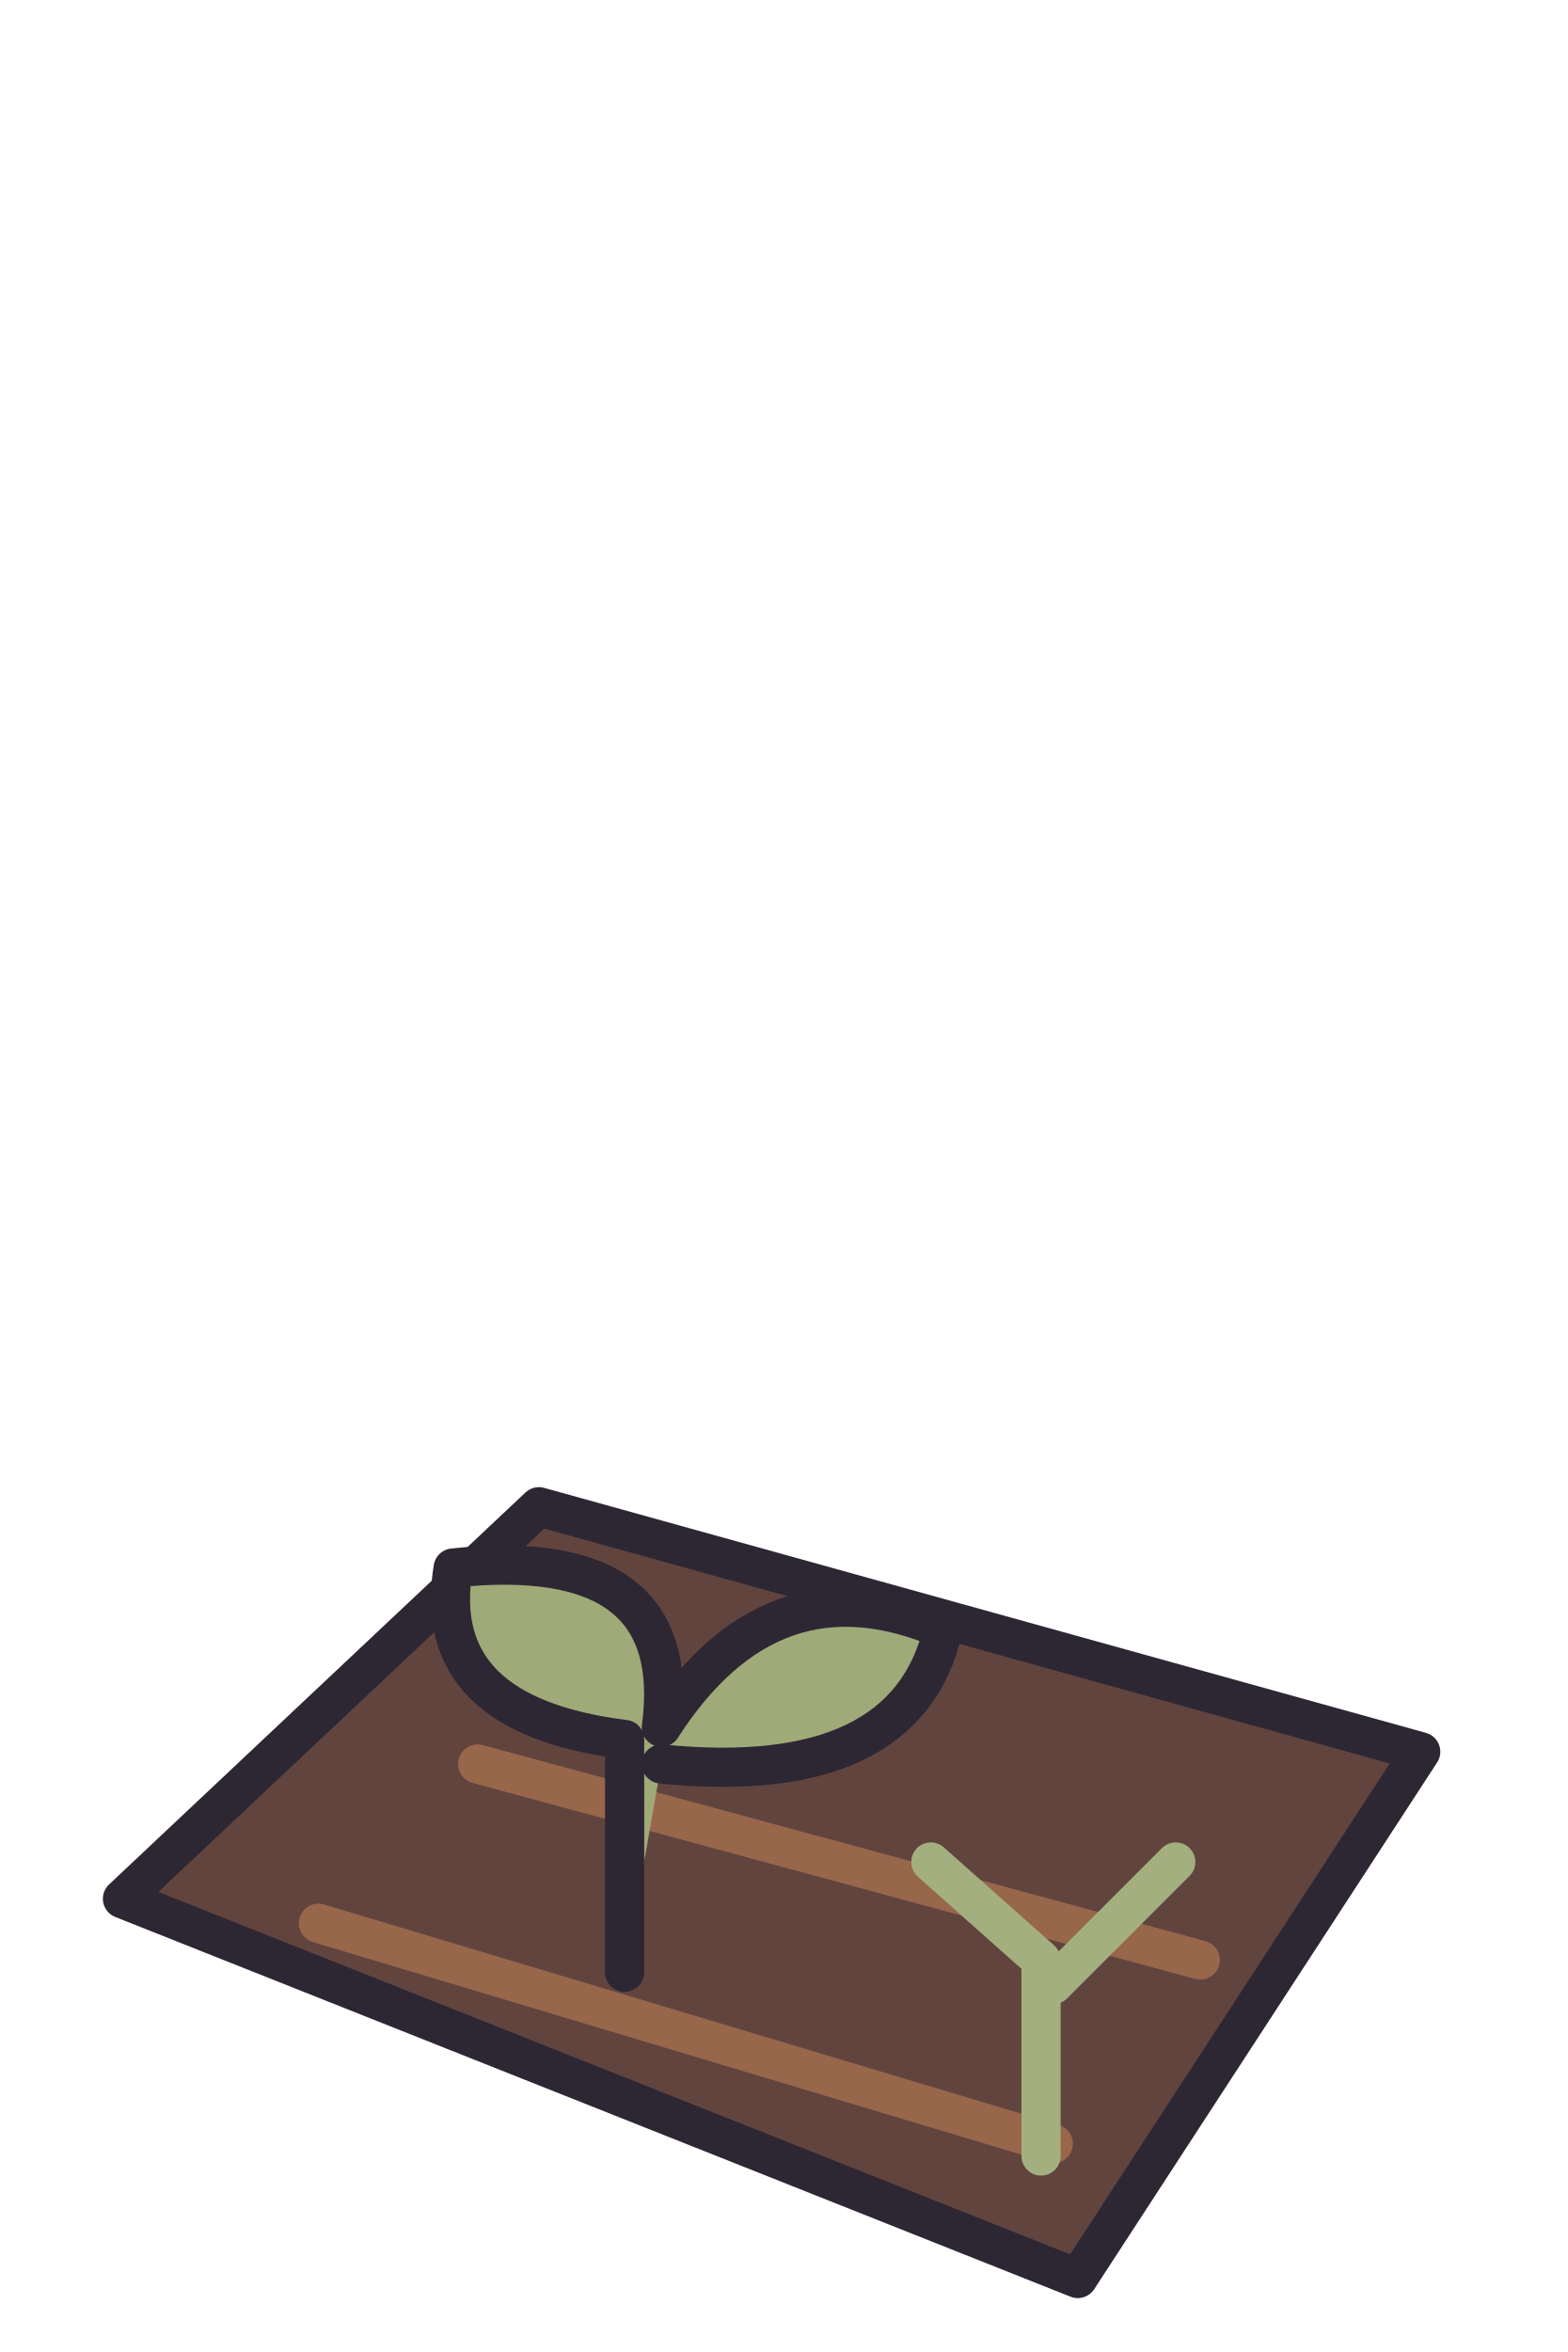
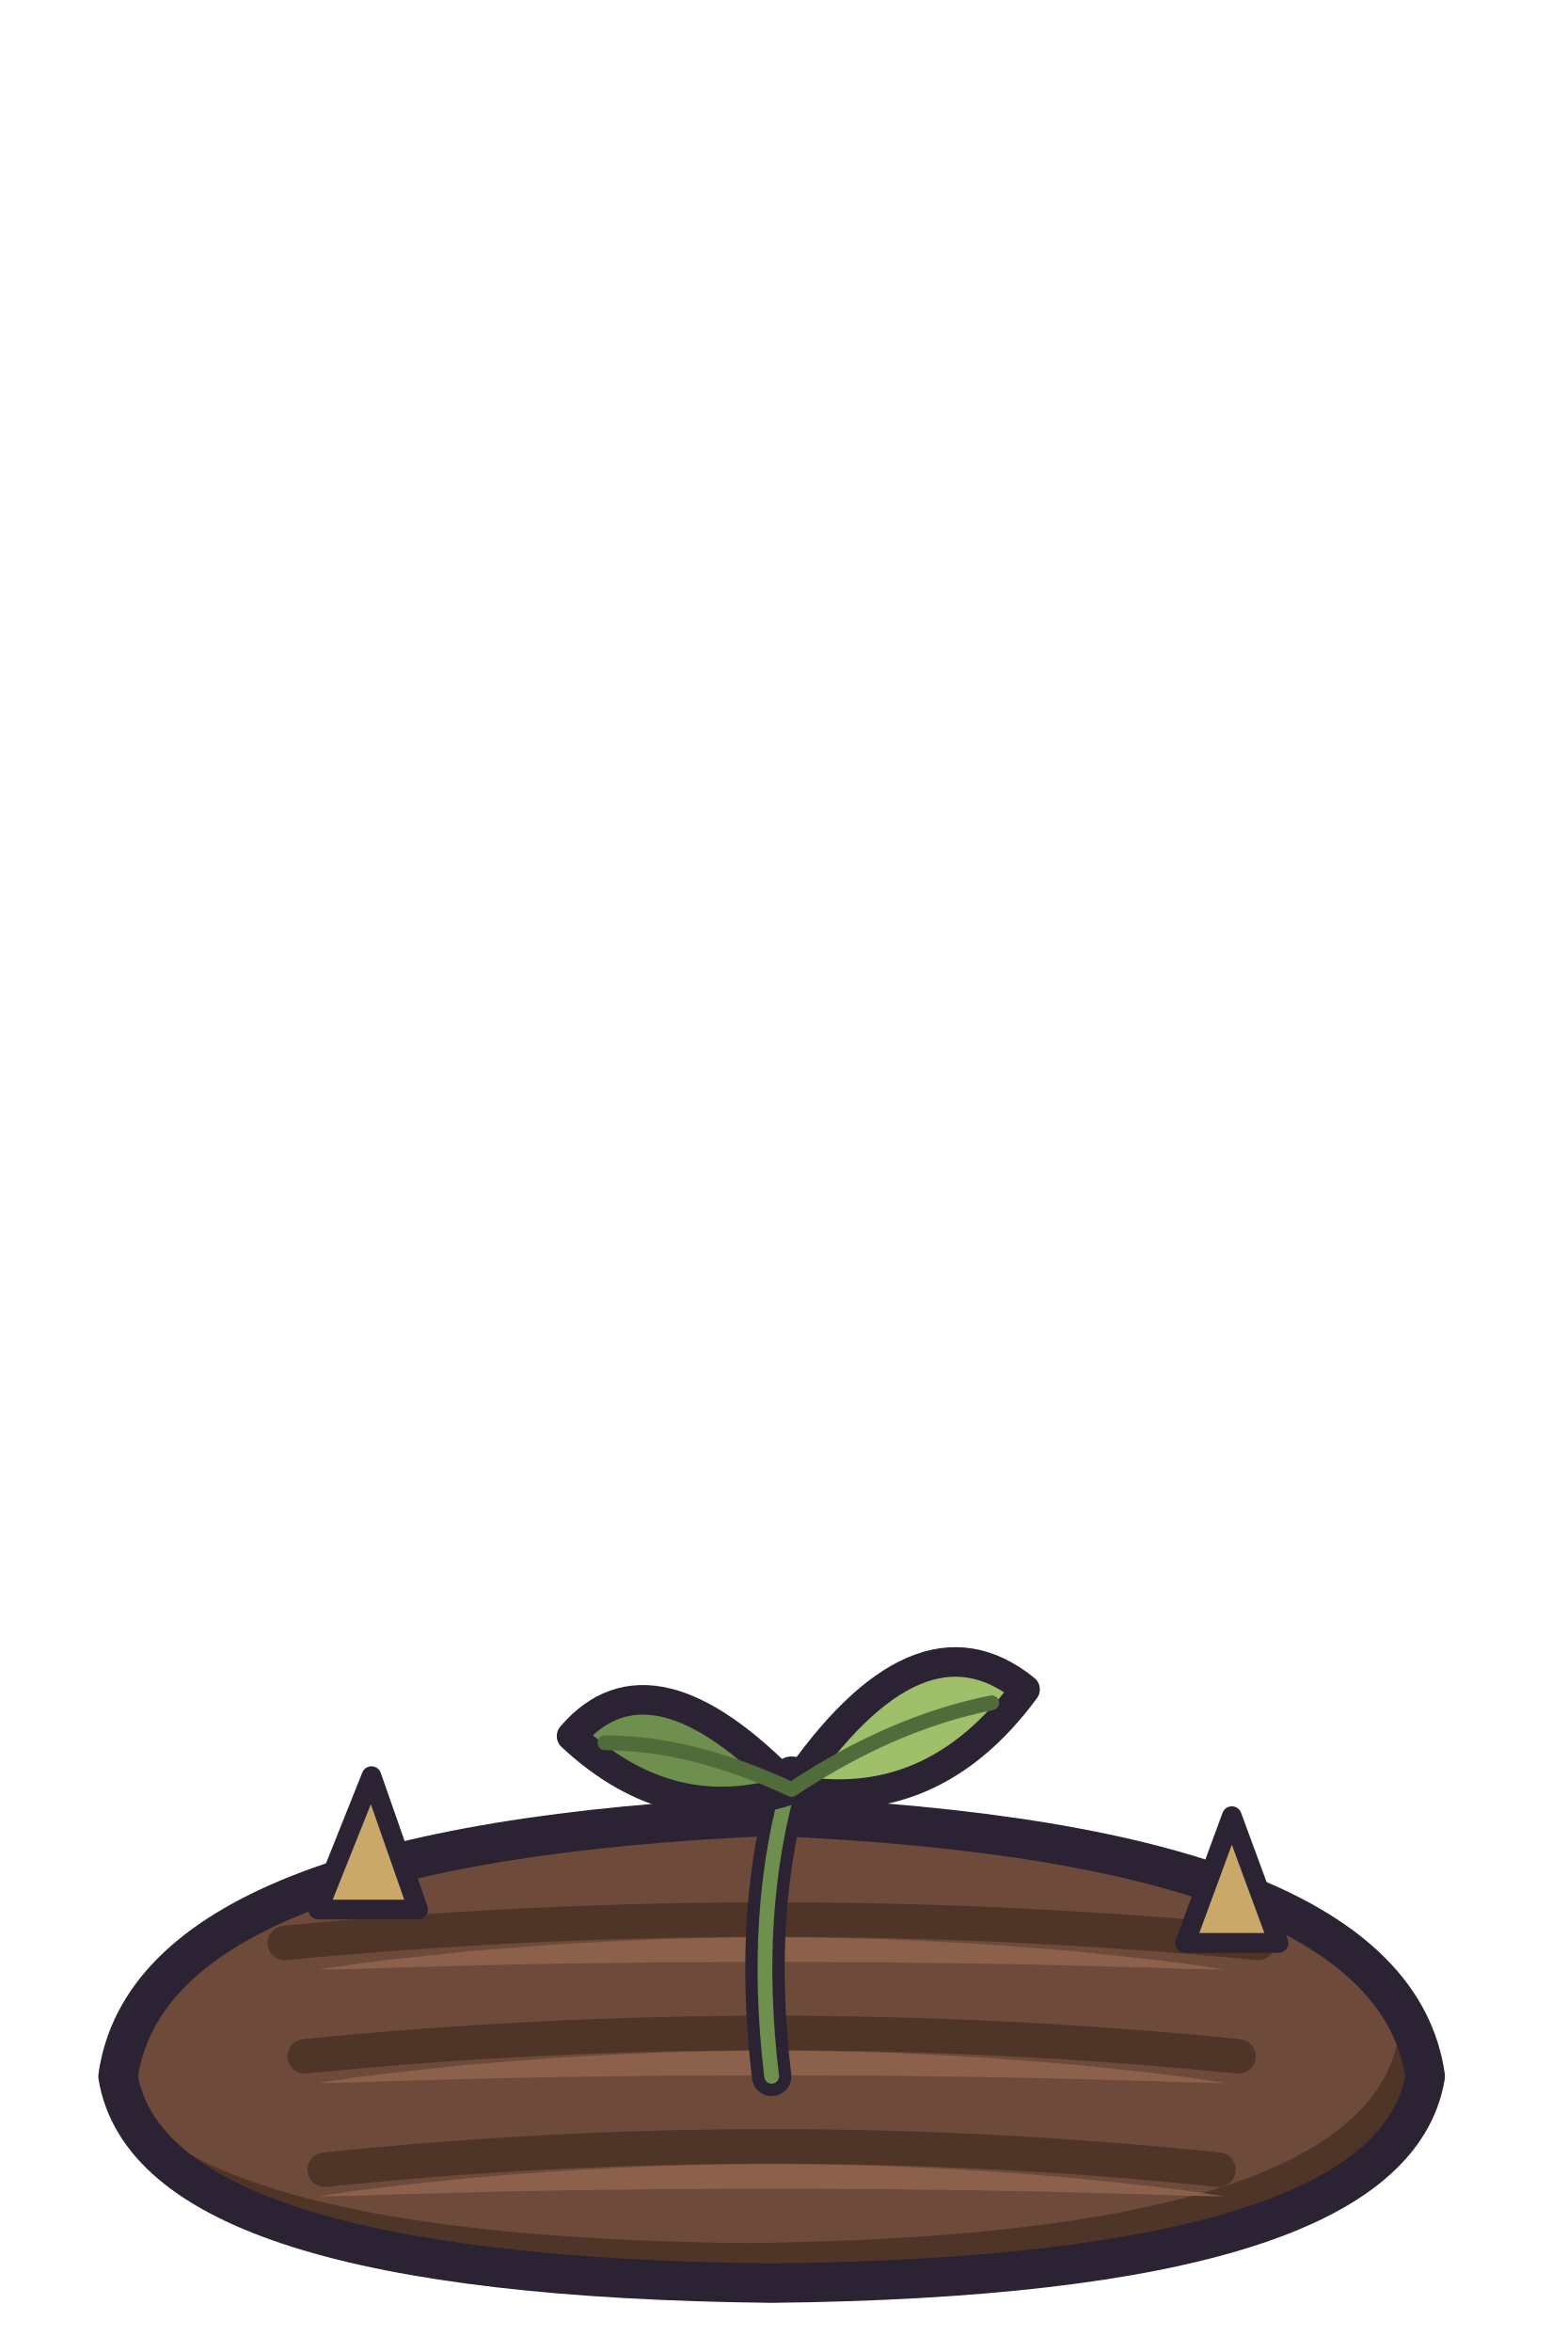
- <svg xmlns="http://www.w3.org/2000/svg" width="128" height="192" viewBox="0 0 128 192">
-   <g stroke="#2d2734" stroke-width="3.2" stroke-linecap="round" stroke-linejoin="round">
-     <path d="M10 155l34-32 72 20-28 43z" fill="#61443e" />
-     <path d="M26 157l60 18m-47-31l59 16" stroke="#97664b" />
-     <path d="M51 161v-19q-16-2-14-14 19-2 17 13 9-14 23-8-3 13-23 11" fill="#9faa78" />
-     <path d="M85 176v-16l-9-8m10 10l10-10" fill="none" stroke="#a3af7f" />
+ <svg xmlns="http://www.w3.org/2000/svg" width="256" height="384" viewBox="0 0 512 768">
+   <defs>
+     <clipPath id="c76">
+       <path d="M60 690 Q70 620 256 612 Q442 620 452 690 Q442 750 256 752 Q70 750 60 690 Z" />
+     </clipPath>
+   </defs>
+   <g stroke="#2b2233" stroke-linejoin="round" stroke-linecap="round" stroke-width="8.00">
+     <g transform="translate(-26.8 -73.5) scale(1.08911)">
+       <path d="M60 690 Q70 620 256 612 Q442 620 452 690 Q442 750 256 752 Q70 750 60 690 Z" fill="#4f3428" stroke="none" />
+       <g clip-path="url(#c76)">
+         <path d="M60 690 Q70 620 256 612 Q442 620 452 690 Q442 750 256 752 Q70 750 60 690 Z" fill="#6e4a3a" stroke="none" transform="translate(-8 -12)" />
+       </g>
+       <path d="M60 690 Q70 620 256 612 Q442 620 452 690 Q442 750 256 752 Q70 750 60 690 Z" fill="none" stroke-width="11.82" />
+       <path d="M110 650 Q256 636 402 650" fill="none" stroke="#4f3428" stroke-width="10.34" />
+       <path d="M120.0 658.0 L131.4 657.8 L142.8 657.4 L154.1 657.1 L165.5 656.8 L176.8 656.5 L188.1 656.3 L199.4 656.1 L210.8 656.0 L222.1 655.8 L233.4 655.8 L244.7 655.7 L256.0 655.7 L267.3 655.7 L278.6 655.8 L289.9 655.8 L301.2 656.0 L312.6 656.1 L323.9 656.3 L335.2 656.5 L346.5 656.8 L357.9 657.1 L369.2 657.4 L380.6 657.8 L392.0 658.0 L392.0 658.0 L380.7 656.3 L369.4 654.9 L358.1 653.7 L346.8 652.5 L335.5 651.6 L324.1 650.7 L312.8 650.0 L301.4 649.4 L290.1 648.9 L278.7 648.6 L267.4 648.4 L256.0 648.3 L244.6 648.4 L233.3 648.6 L221.9 648.9 L210.6 649.4 L199.2 650.0 L187.9 650.7 L176.5 651.6 L165.2 652.5 L153.9 653.7 L142.6 654.9 L131.3 656.3 L120.0 658.0 Z" fill="#946650" stroke="none" opacity="0.8" />
+       <path d="M116 684 Q256 670 396 684" fill="none" stroke="#4f3428" stroke-width="10.34" />
+       <path d="M120.0 692.0 L131.4 691.8 L142.8 691.4 L154.1 691.1 L165.5 690.8 L176.8 690.5 L188.1 690.3 L199.4 690.1 L210.8 690.0 L222.1 689.8 L233.4 689.8 L244.7 689.7 L256.0 689.7 L267.3 689.7 L278.6 689.8 L289.9 689.8 L301.2 690.0 L312.6 690.1 L323.9 690.3 L335.2 690.5 L346.5 690.8 L357.9 691.1 L369.2 691.4 L380.6 691.8 L392.0 692.0 L392.0 692.0 L380.7 690.3 L369.4 688.9 L358.1 687.7 L346.8 686.5 L335.5 685.6 L324.1 684.7 L312.8 684.0 L301.4 683.4 L290.1 682.9 L278.7 682.6 L267.4 682.4 L256.0 682.3 L244.6 682.4 L233.3 682.6 L221.9 682.9 L210.6 683.4 L199.2 684.0 L187.9 684.7 L176.5 685.6 L165.2 686.5 L153.9 687.7 L142.6 688.9 L131.3 690.3 L120.0 692.0 Z" fill="#946650" stroke="none" opacity="0.8" />
+       <path d="M122 718 Q256 704 390 718" fill="none" stroke="#4f3428" stroke-width="10.34" />
+       <path d="M120.0 726.0 L131.4 725.8 L142.8 725.4 L154.1 725.1 L165.5 724.8 L176.8 724.5 L188.1 724.3 L199.4 724.1 L210.8 724.0 L222.1 723.8 L233.4 723.8 L244.7 723.7 L256.0 723.7 L267.3 723.7 L278.6 723.8 L289.9 723.8 L301.2 724.0 L312.6 724.1 L323.9 724.3 L335.2 724.5 L346.5 724.8 L357.9 725.1 L369.2 725.4 L380.6 725.8 L392.0 726.0 L392.0 726.0 L380.7 724.3 L369.4 722.9 L358.1 721.7 L346.8 720.5 L335.5 719.6 L324.1 718.7 L312.8 718.0 L301.4 717.4 L290.1 716.9 L278.7 716.6 L267.4 716.4 L256.0 716.3 L244.6 716.4 L233.3 716.6 L221.9 716.9 L210.6 717.4 L199.2 718.0 L187.9 718.7 L176.5 719.6 L165.2 720.5 L153.9 721.7 L142.6 722.9 L131.3 724.3 L120.0 726.0 Z" fill="#946650" stroke="none" opacity="0.8" />
+       <path d="M256 690 Q250 640 262 600" fill="none" stroke-width="11.82" />
+       <path d="M256 690 Q250 640 262 600" fill="none" stroke="#6f8f4e" stroke-width="4.43" />
+       <path d="M262 604 Q220 560 196 588 Q226 616 262 604 Z" fill="#6f8f4e" stroke-width="8.86" />
+       <path d="M262 604 Q300 548 332 574 Q304 612 262 604 Z" fill="#9fbf6a" stroke-width="8.86" />
+       <path d="M262 604 Q232 590 206 590 M262 604 Q292 584 322 578" fill="none" stroke="#4f6c3a" stroke-width="4.43" />
+       <path d="M120 640 L136 600 L150 640 Z" fill="#c9a86a" stroke-width="5.91" />
+       <path d="M380 650 L394 612 L408 650 Z" fill="#c9a86a" stroke-width="5.91" />
+     </g>
  </g>
</svg>
